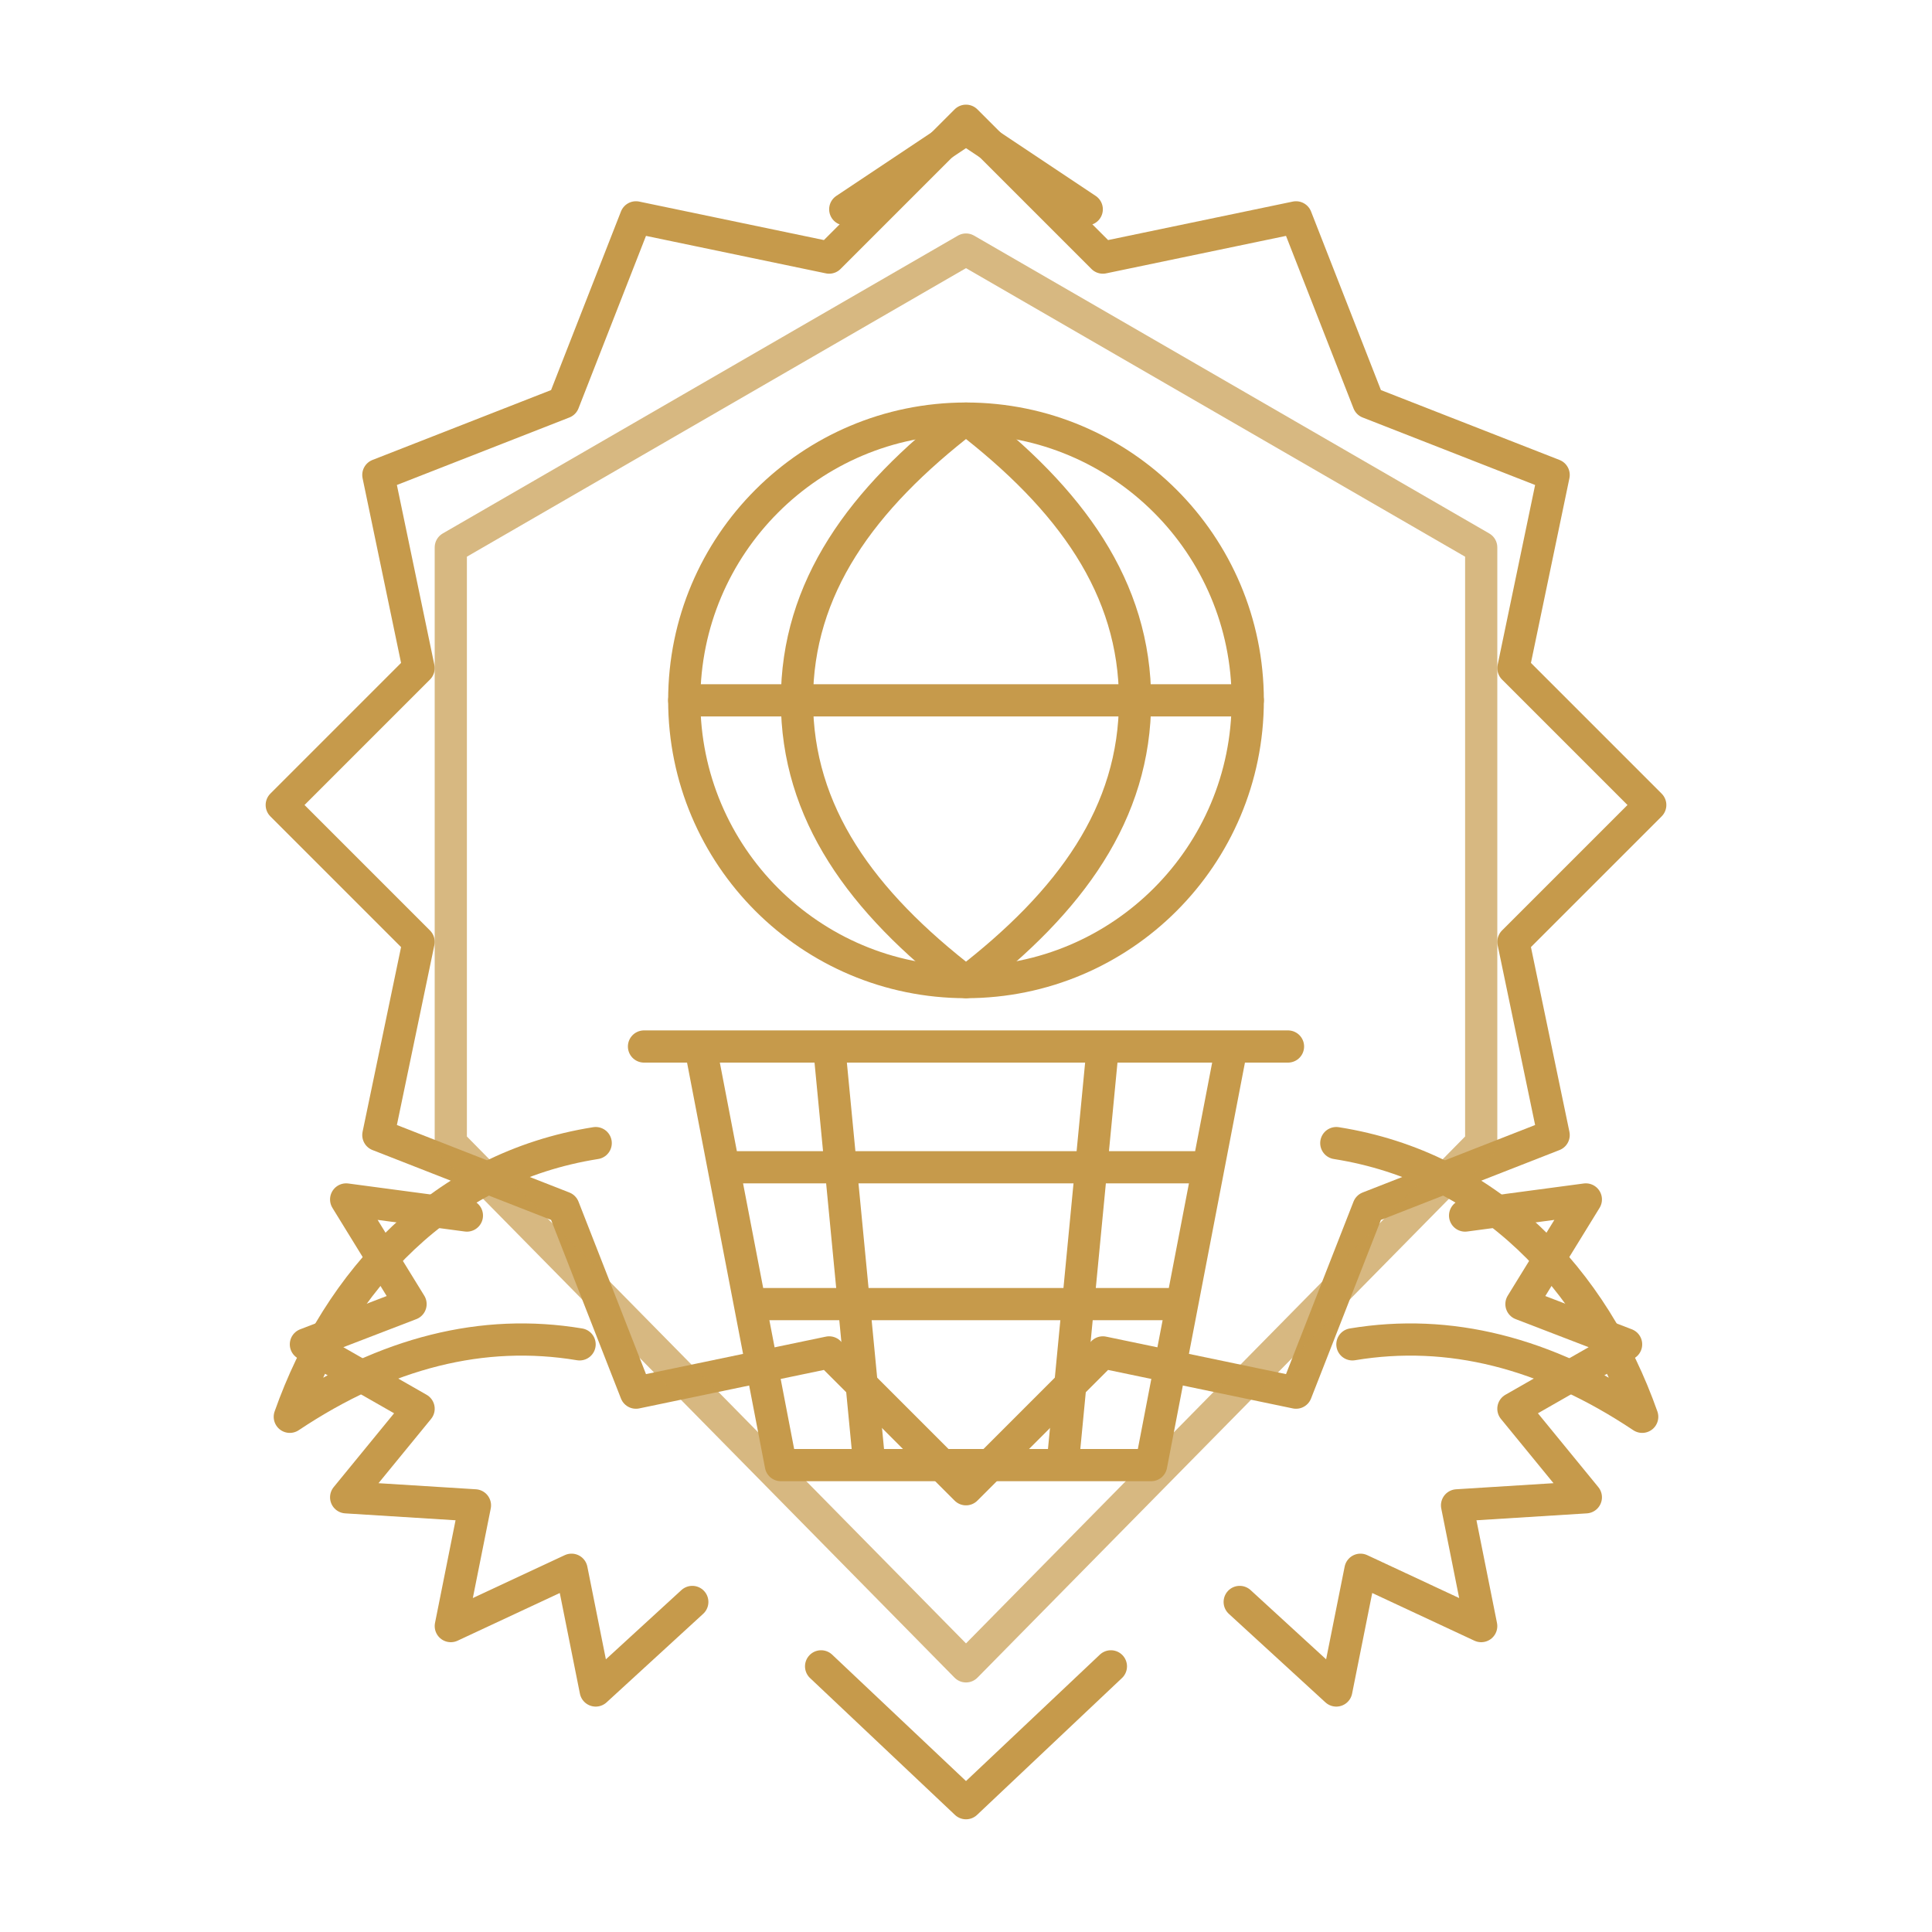
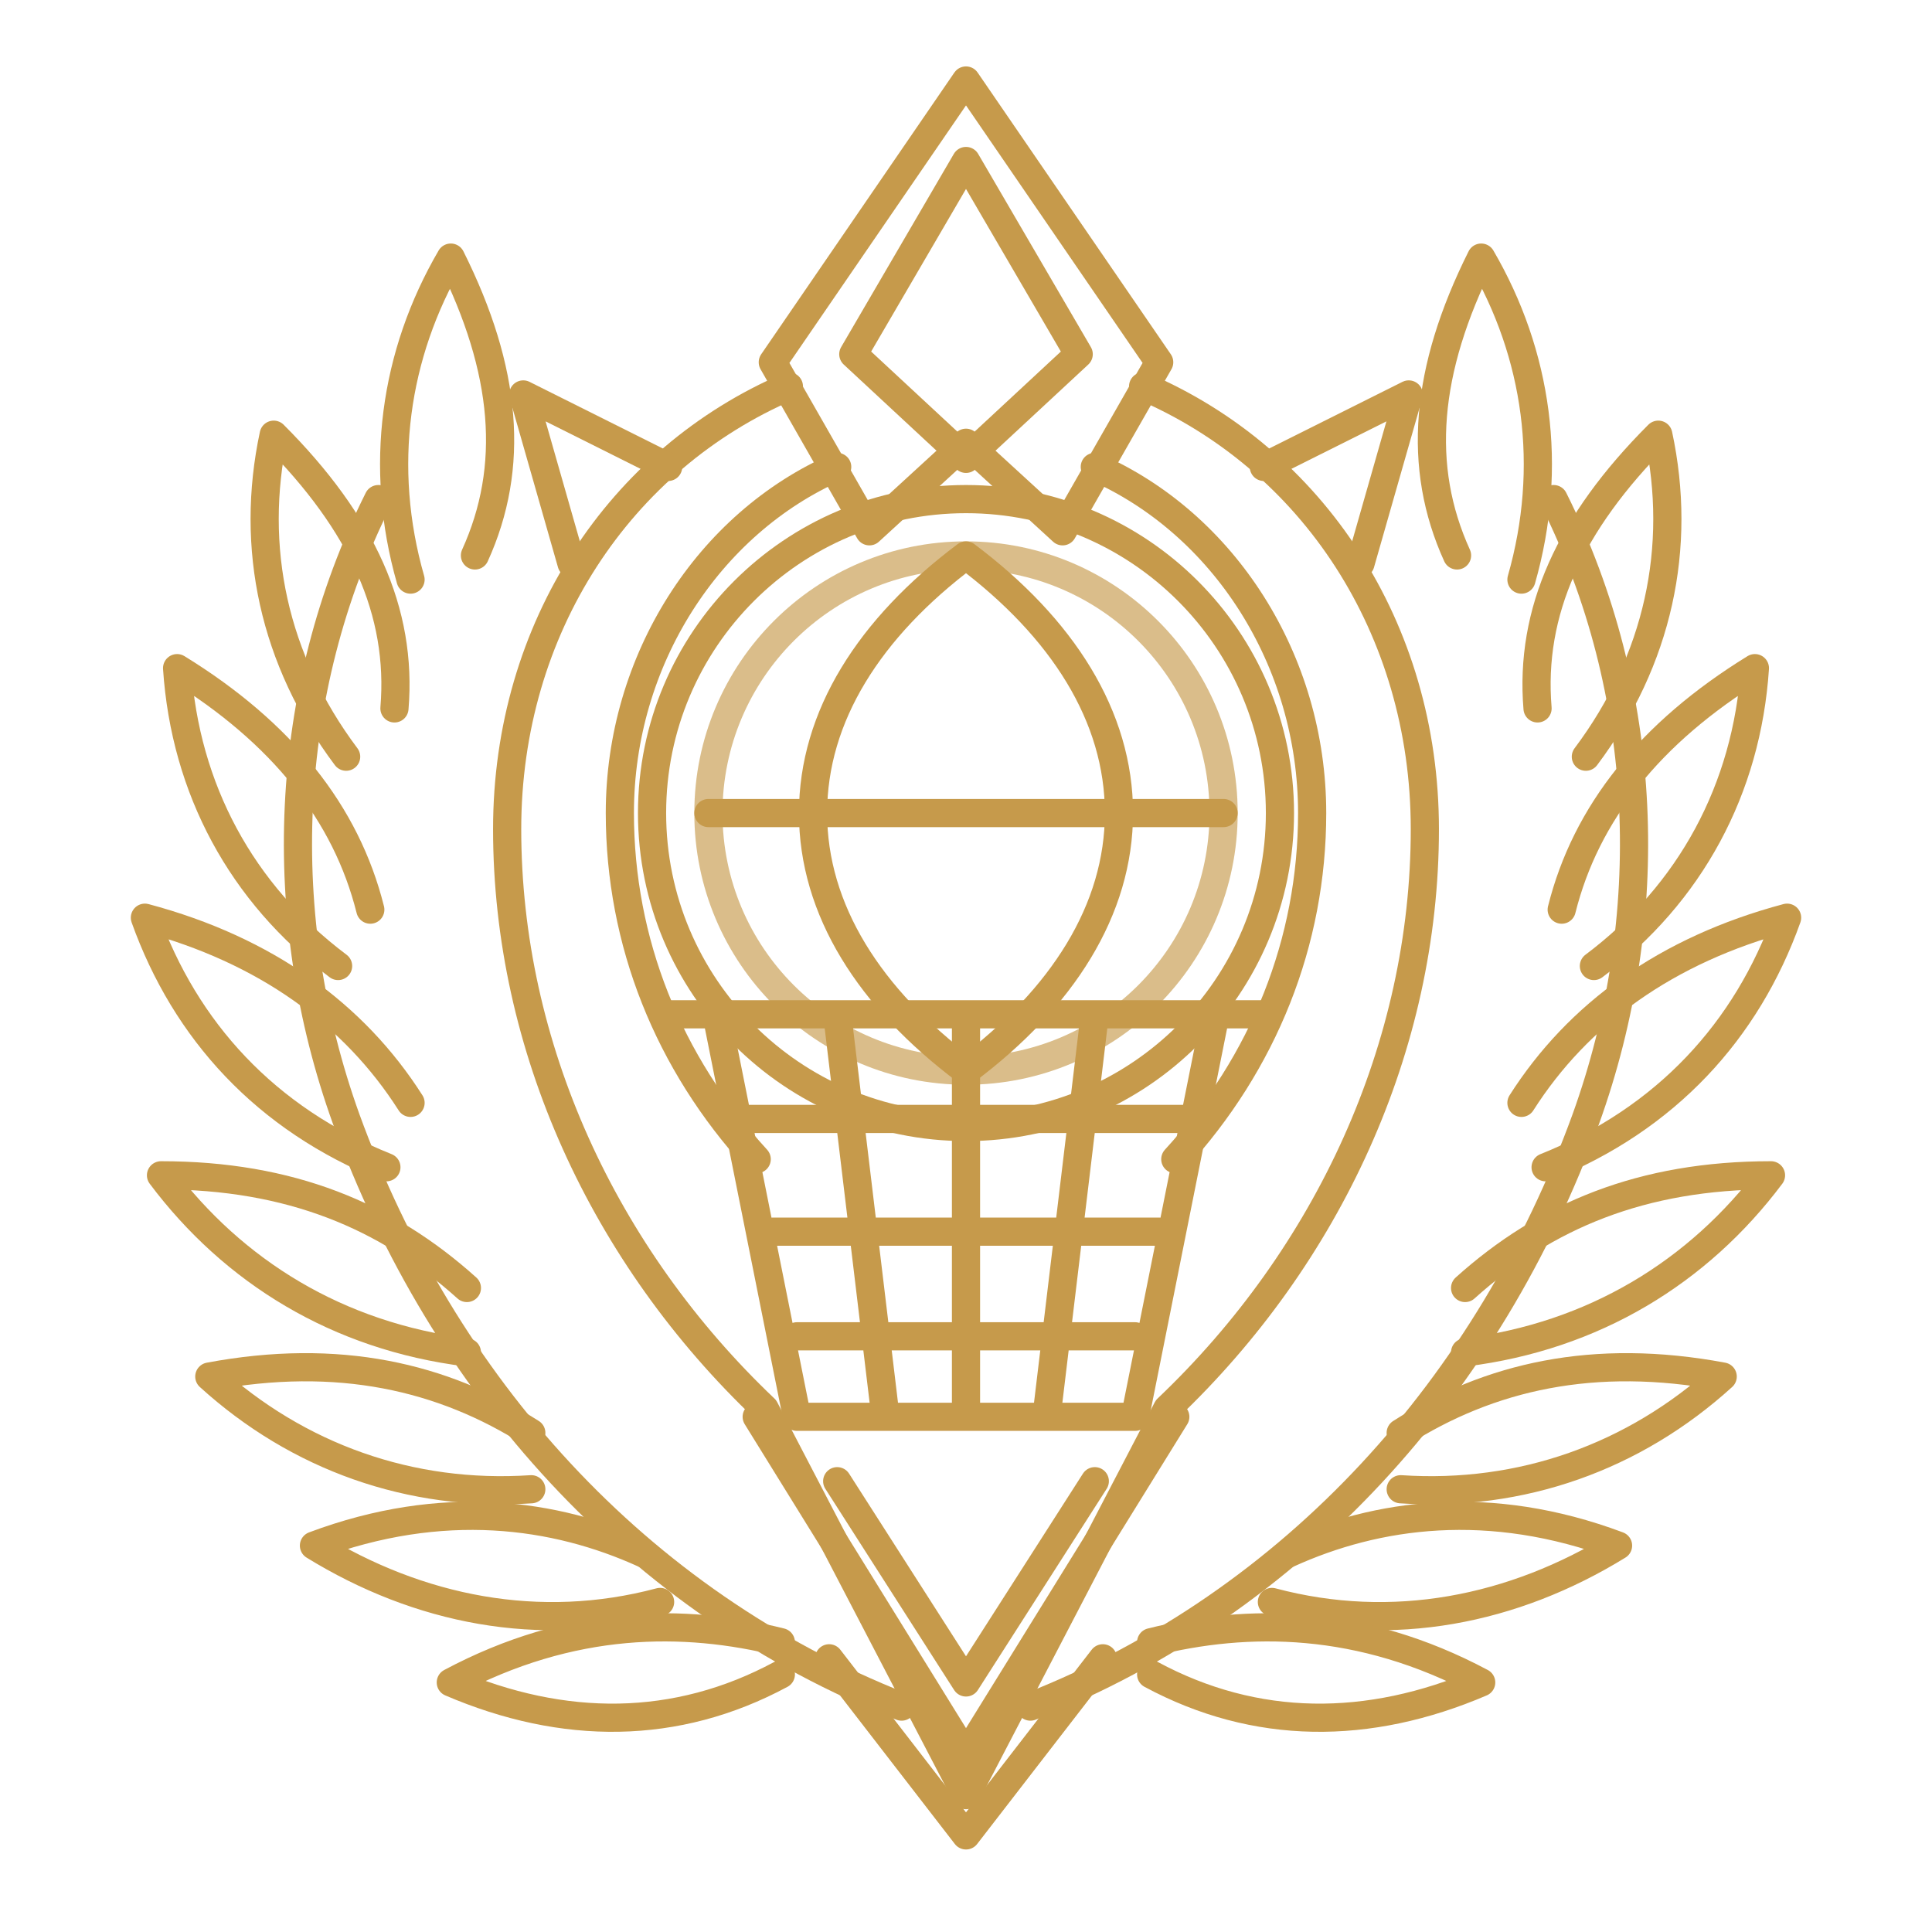
<svg xmlns="http://www.w3.org/2000/svg" viewBox="0 0 240 240" fill="none">
-   <g stroke="#C69A4B" stroke-width="4" stroke-linecap="round" stroke-linejoin="round">
-     <path d="m120 15 17 17 24-5 9 23 23 9-5 24 17 17-17 17 5 24-23 9-9 23-24-5-17 17-17-17-24 5-9-23-23-9 5-24-17-17 17-17-5-24 23-9 9-23 24 5 17-17Z" />
-     <path d="M120 31 184 68v74l-64 65-64-65V68l64-37Z" opacity=".7" />
-     <path d="M74 142c-19 3-32 17-38 34 12-8 24-11 36-9M166 142c19 3 32 17 38 34-12-8-24-11-36-9" />
-     <path d="m58 151-15-2 8 13-13 5 14 8-9 11 16 1-3 15 15-7 3 15 12-11M182 151l15-2-8 13 13 5-14 8 9 11-16 1 3 15-15-7-3 15-12-11" />
-     <circle cx="120" cy="87" r="35" />
-     <path d="M85 87h70M120 52c-13 10-21 21-21 35s8 25 21 35M120 52c13 10 21 21 21 35s-8 25-21 35" />
-     <path d="M80 130h80M87 130l10 52h46l10-52M91 145h58M94 162h52M103 130l5 52M137 130l-5 52" />
-     <path d="m105 26 15-10 15 10M102 207l18 17 18-17" />
+   <defs>
+     <g id="neutral-laurel">
+       <path d="M112 212C79 199 55 172 43 139 34 114 35 86 47 62" />
+       <path d="M58 168C42 166 29 158 20 146 36 146 48 151 58 160" />
+       <path d="M48 145C33 139 23 128 18 114 33 118 44 126 51 137" />
+       <path d="M42 120C30 111 23 98 22 83 35 91 43 101 46 113" />
+       <path d="M43 94C34 82 31 68 34 54 45 65 50 76 49 88" />
+       <path d="M51 72C47 58 49 44 56 32 63 46 64 58 59 69" />
+       <path d="M66 185C51 186 37 181 26 171 42 168 55 171 66 178" />
+       <path d="M82 199C67 203 52 200 39 192 55 186 69 188 80 193" />
+       <path d="M97 208C84 215 70 215 56 209 71 201 85 201 97 204" />
+     </g>
+   </defs>
+   <g stroke="#C69A4B" stroke-width="3.5" stroke-linecap="round" stroke-linejoin="round" vector-effect="non-scaling-stroke">
+     <use href="#neutral-laurel" />
+     <use href="#neutral-laurel" transform="translate(240 0) scale(-1 1)" />
+     <path d="M120 10 144 45 132 66 120 55 108 66 96 45Z" />
+     <path d="M120 20 134 44 120 57 106 44Z" />
+     <path d="M98 48C77 57 63 78 63 103c0 27 12 53 32 72l25 48 25-48c20-19 32-45 32-72 0-25-14-46-35-55" />
+     <path d="M104 58C88 65 77 82 77 101c0 16 6 31 17 43M136 58c16 7 27 24 27 43 0 16-6 31-17 43" />
+     <circle cx="120" cy="101" r="39" />
+     <circle cx="120" cy="101" r="32" opacity=".65" />
+     <path d="M88 101h64M120 69c-12 9-19 20-19 32s7 23 19 32M120 69c12 9 19 20 19 32s-7 23-19 32" />
+     <path d="M83 126h74M89 126l10 50h42l10-50M93 139h54M96 153h48M99 166h42M104 126l6 50M120 126v50M136 126l-6 50" />
+     <path d="M94 176 120 218 146 176M104 184l16 25 16-25M103 206l17 22 17-22" />
+     <path d="M83 58 65 49 71 70M157 58l18-9-6 21" />
  </g>
</svg>
